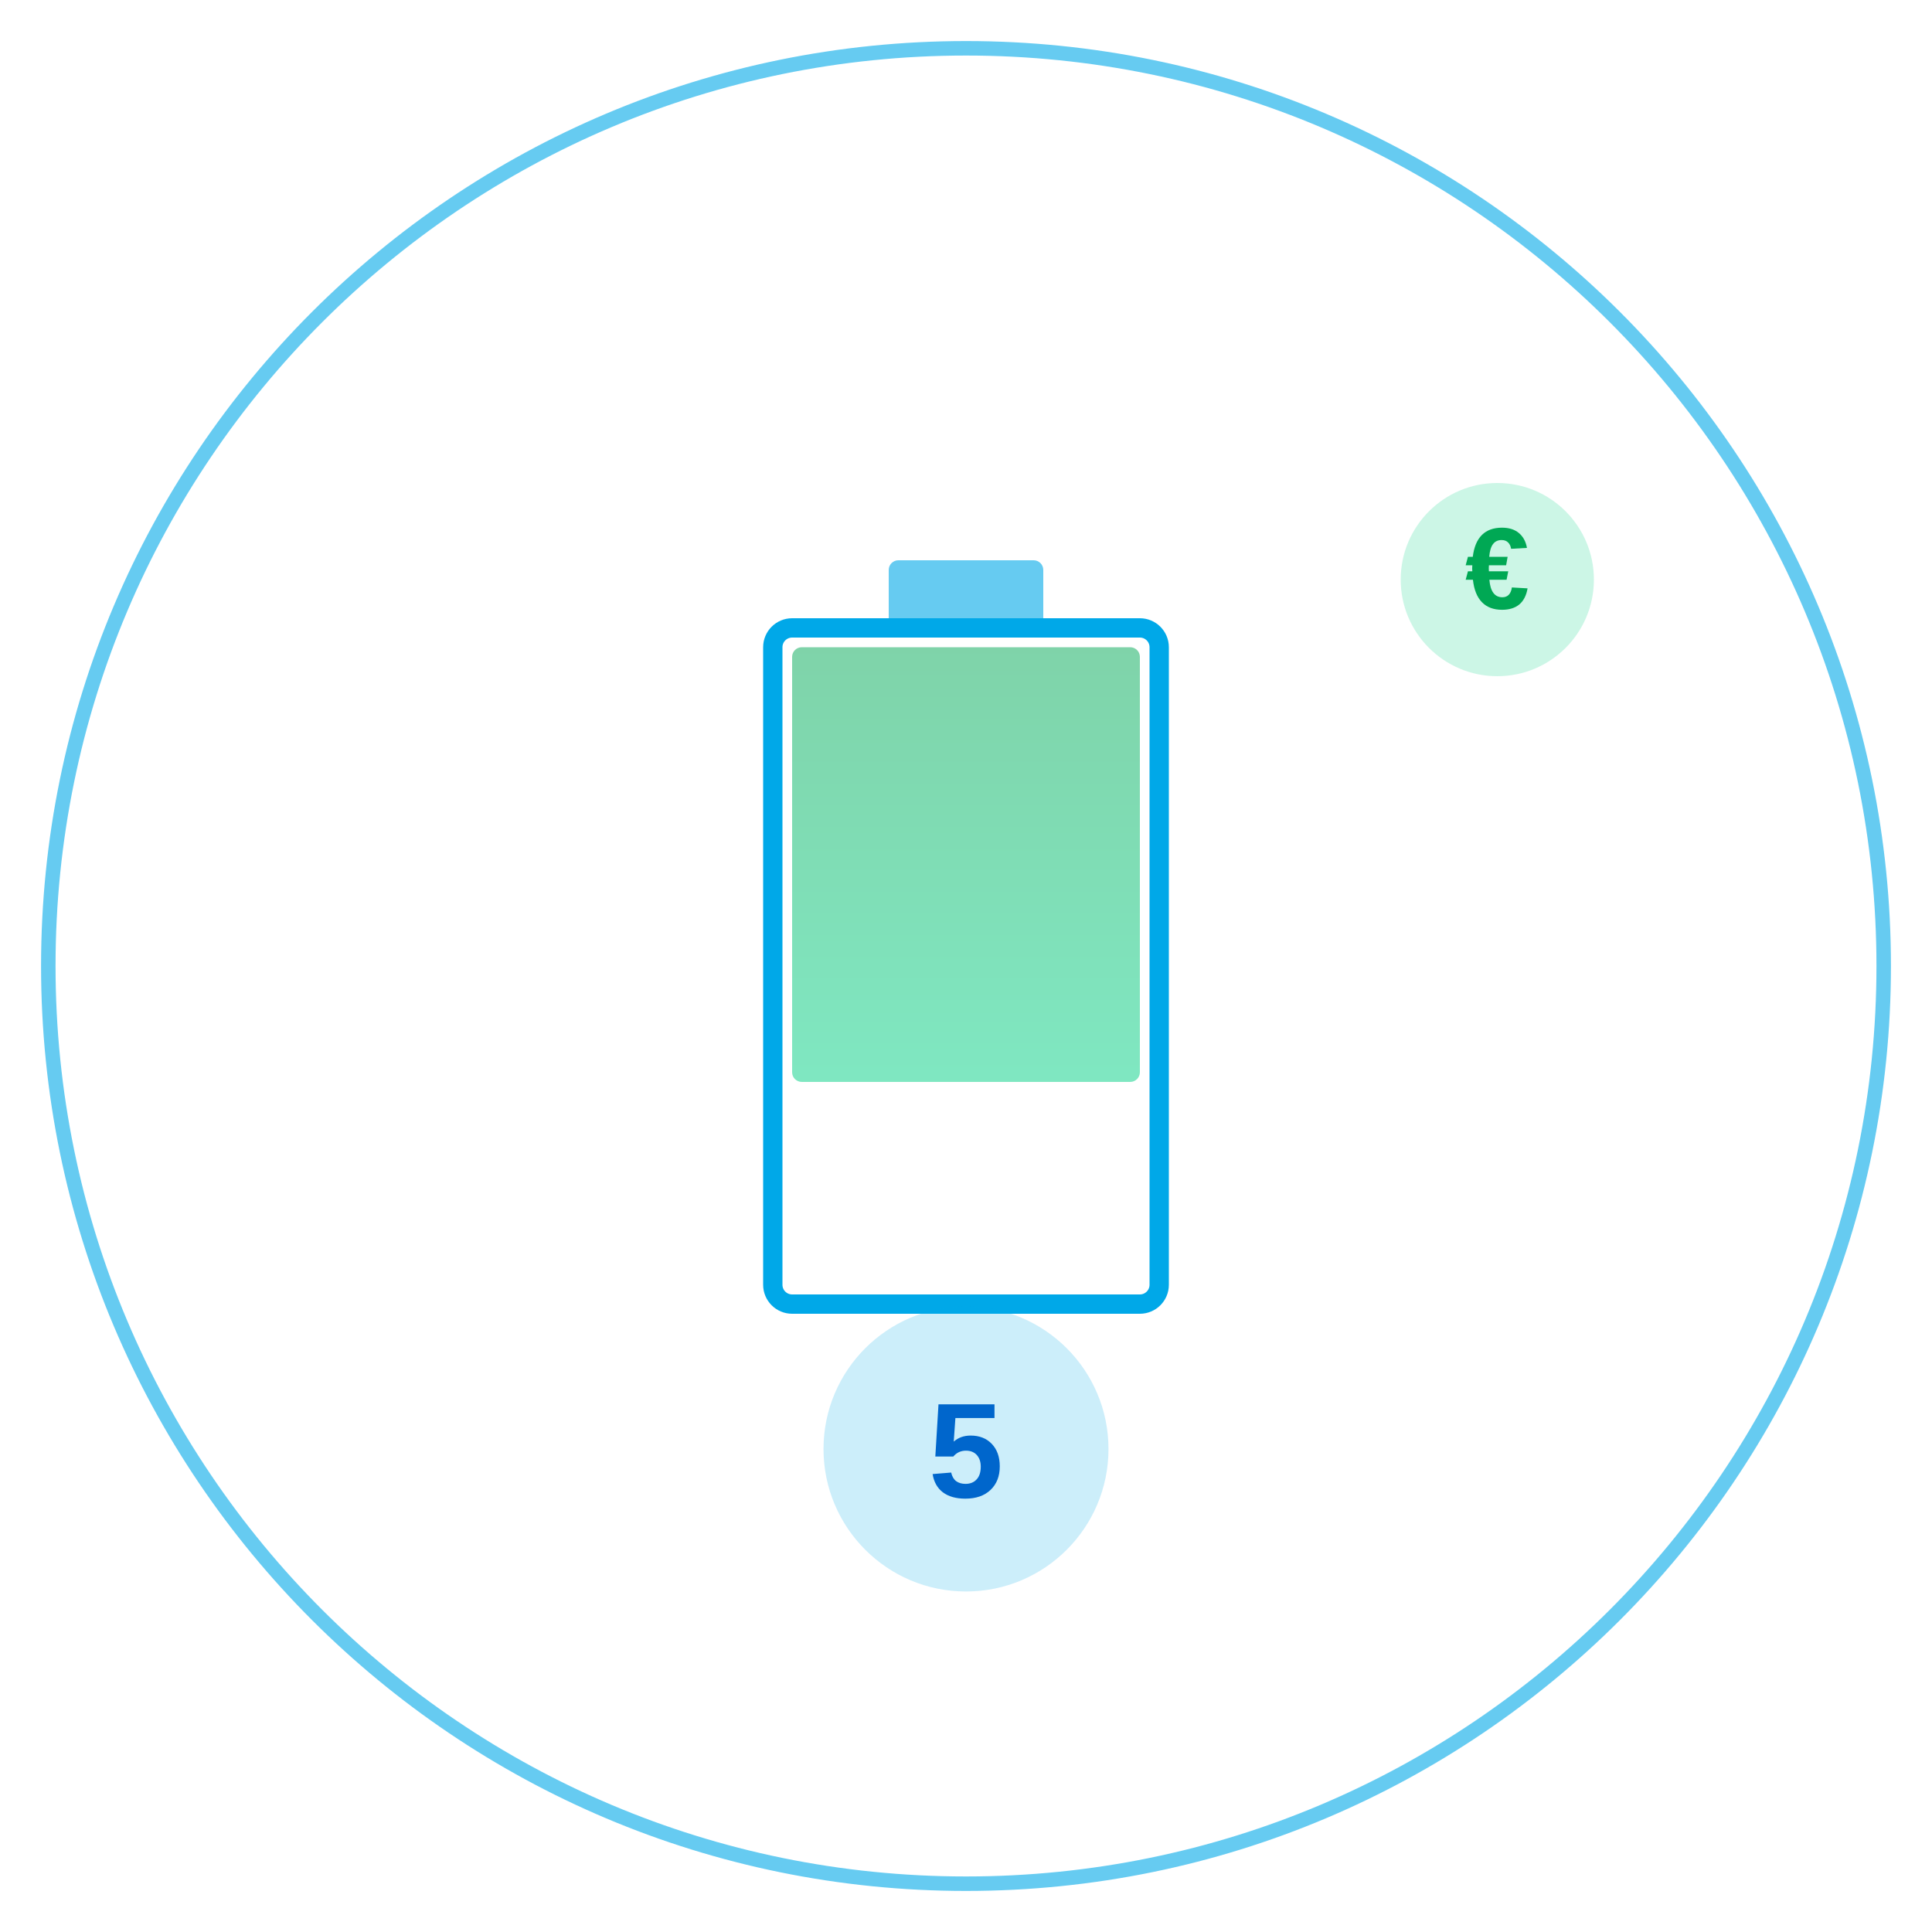
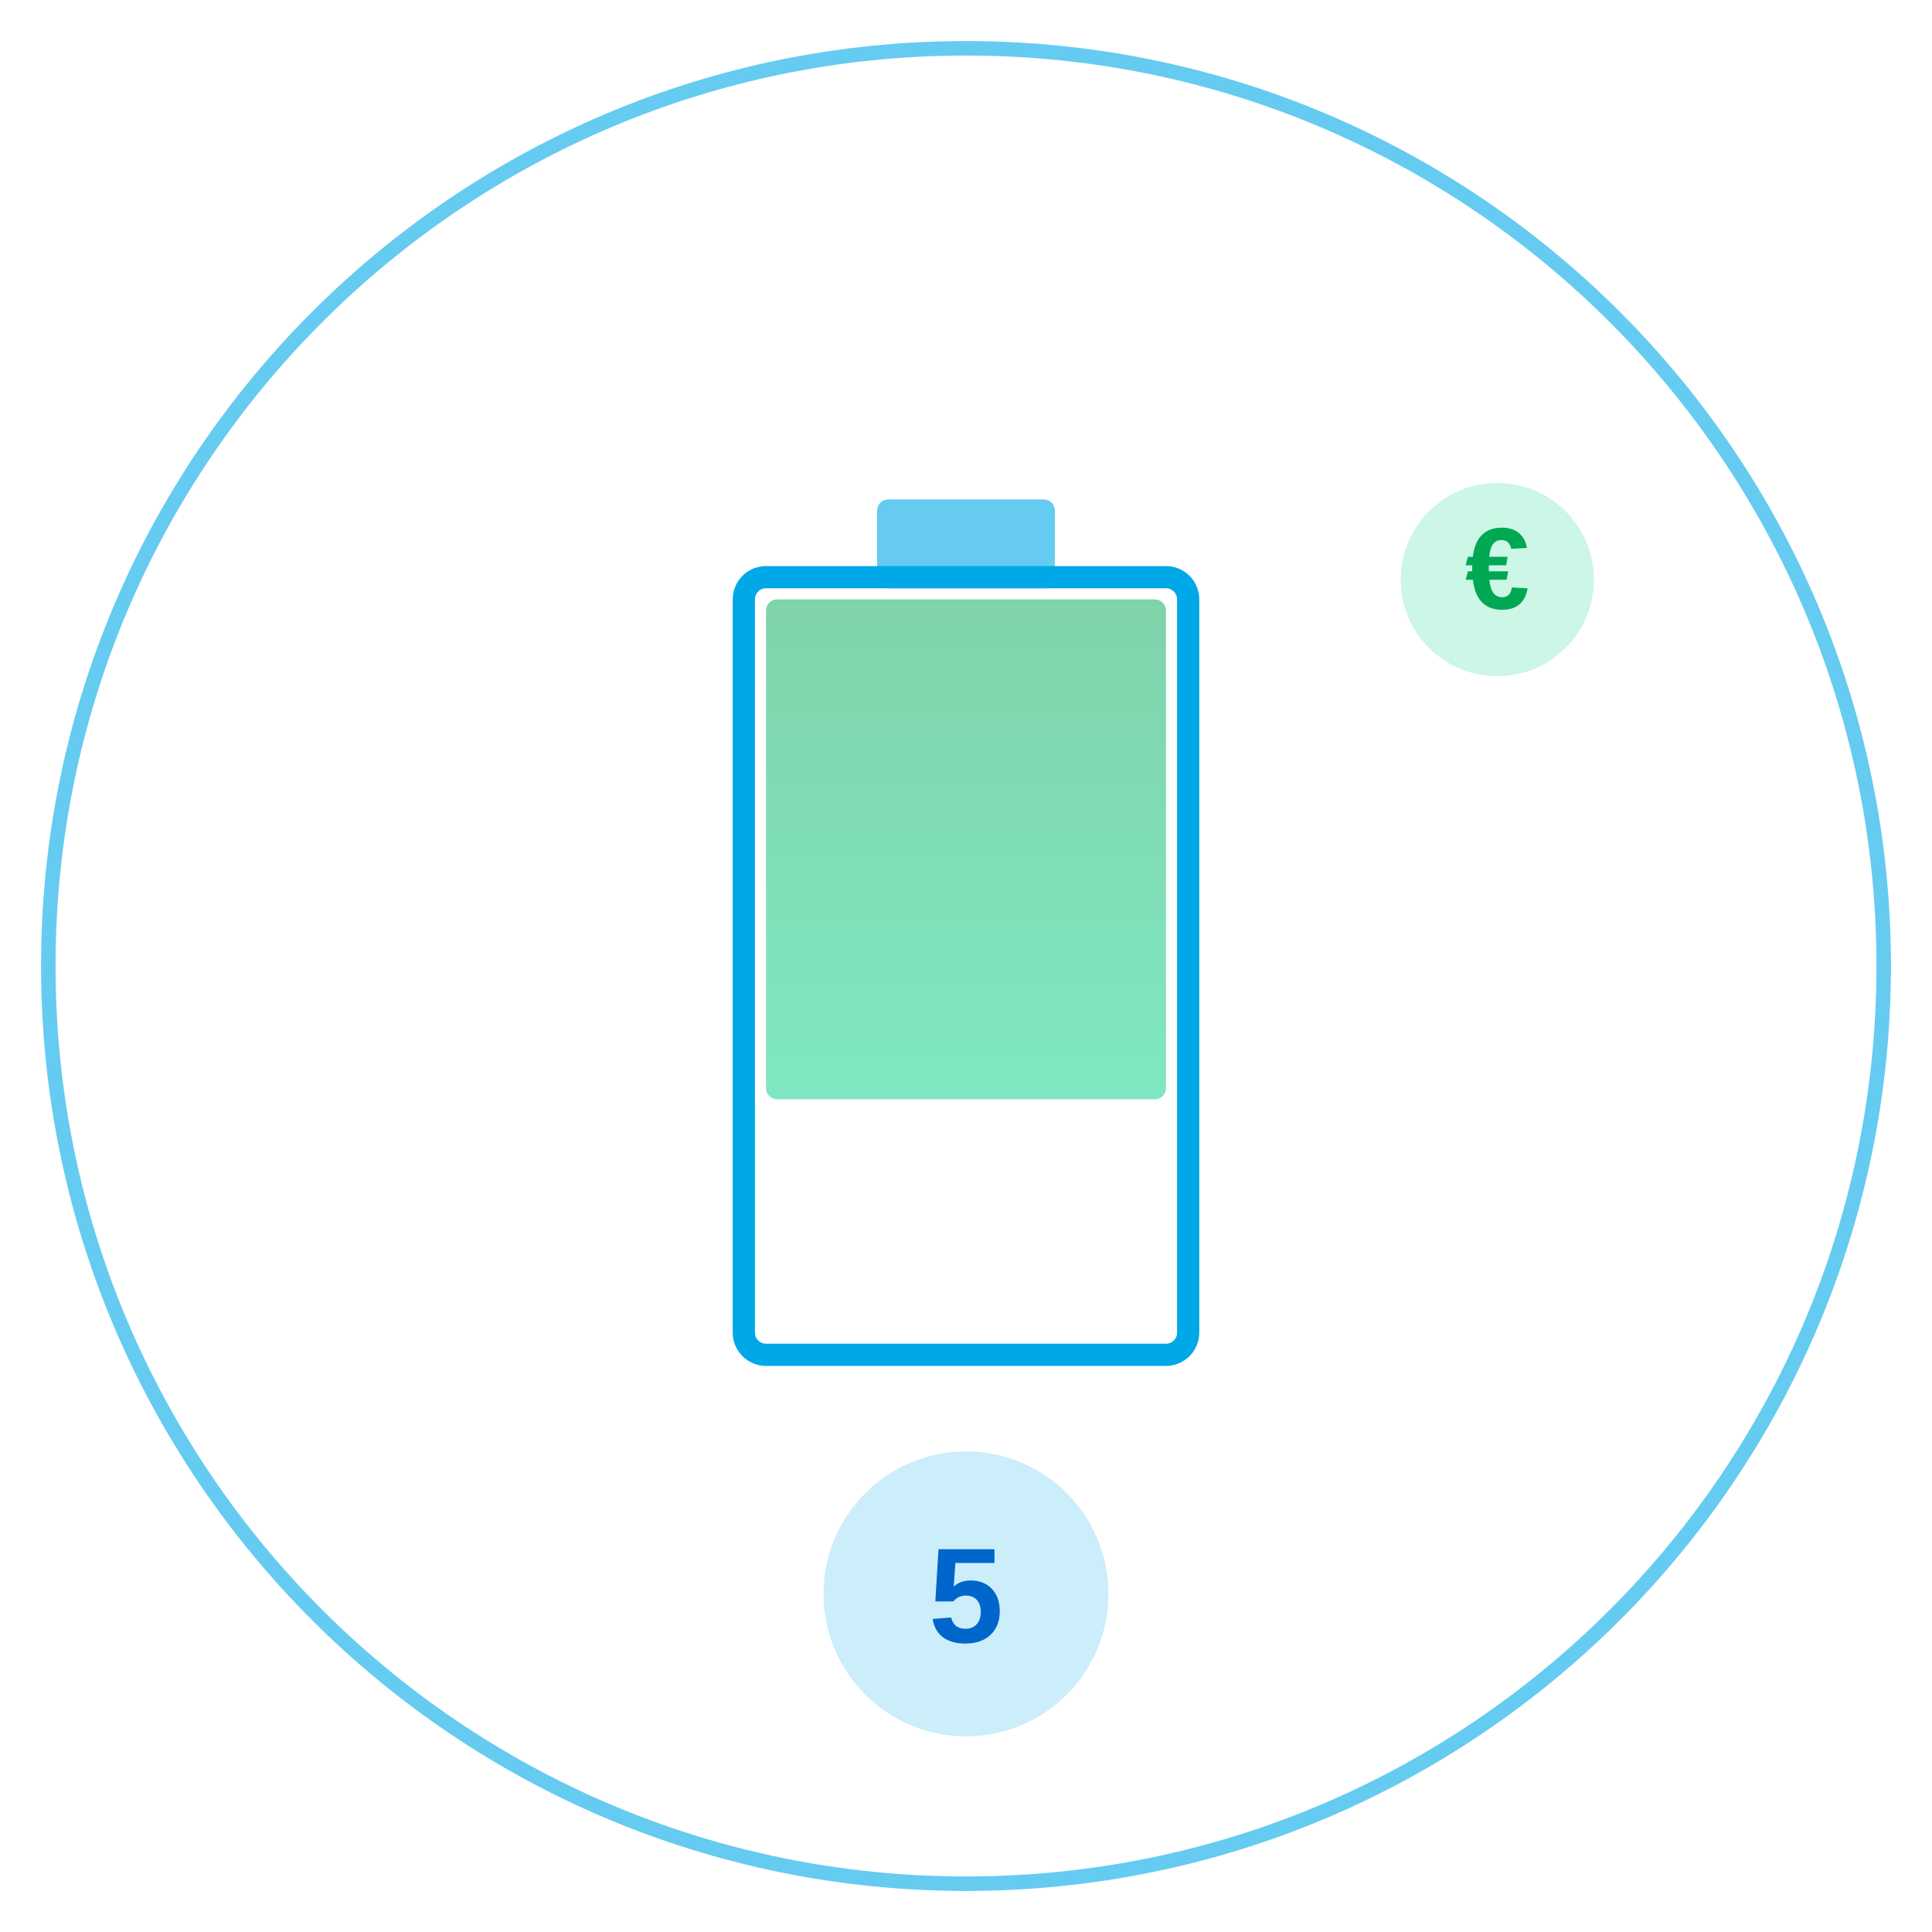
<svg xmlns="http://www.w3.org/2000/svg" viewBox="0 0 200 200">
  <defs>
    <linearGradient id="bat5" x1="0%" y1="100%" x2="0%" y2="0%">
      <stop offset="0%" style="stop-color:#00D084;stop-opacity:1" />
      <stop offset="100%" style="stop-color:#00A854;stop-opacity:1" />
    </linearGradient>
  </defs>
  <circle cx="100" cy="100" r="95" fill="none" stroke="#00A8E8" stroke-width="1.5" opacity="0.6" />
-   <g transform="translate(100, 100)">
+   <g transform="translate(100, 100) scale(1.15)">
    <rect x="-20" y="-35" width="40" height="70" rx="2" fill="none" stroke="#00A8E8" stroke-width="2" />
    <rect x="-8" y="-42" width="16" height="8" rx="1" fill="#00A8E8" opacity="0.6" />
    <rect x="-18" y="-33" width="36" height="45" rx="1" fill="url(#bat5)" opacity="0.5" />
  </g>
-   <g transform="translate(100, 150)">
+   <g transform="translate(100, 165)">
    <circle cx="0" cy="0" r="14" fill="#00A8E8" opacity="0.2" stroke="#00A8E8" stroke-width="1.5" />
    <text x="0" y="5" font-size="14" font-weight="bold" fill="#0066CC" text-anchor="middle" font-family="Arial, sans-serif">5</text>
  </g>
  <g transform="translate(155, 60)">
    <circle cx="0" cy="0" r="10" fill="#00D084" opacity="0.2" />
    <text x="0" y="3" font-size="12" font-weight="bold" fill="#00A854" text-anchor="middle" font-family="Arial, sans-serif">€</text>
  </g>
</svg>
